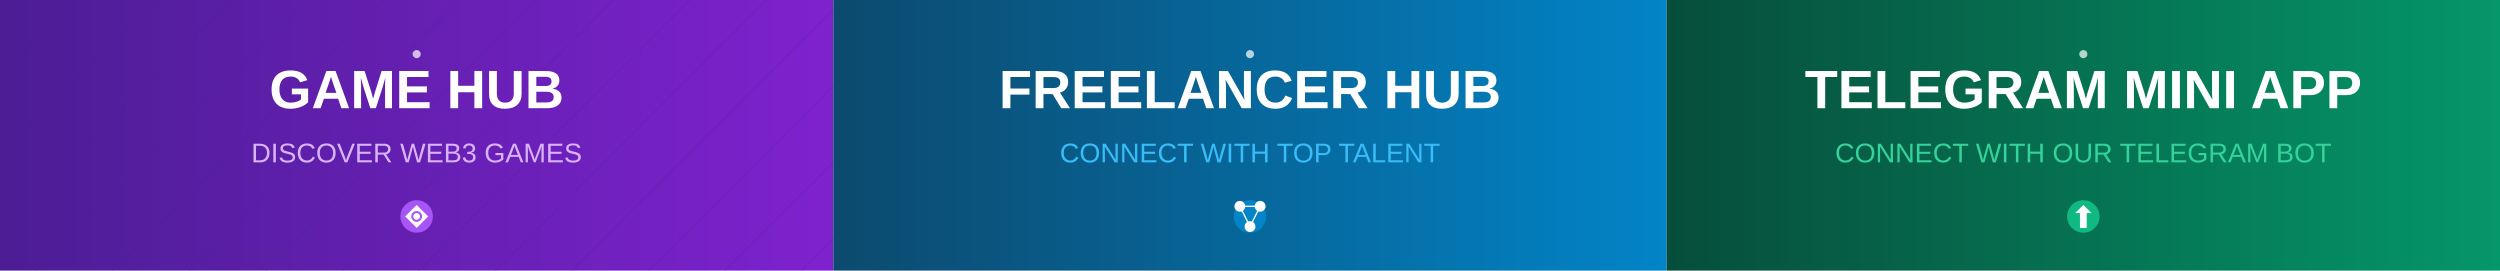
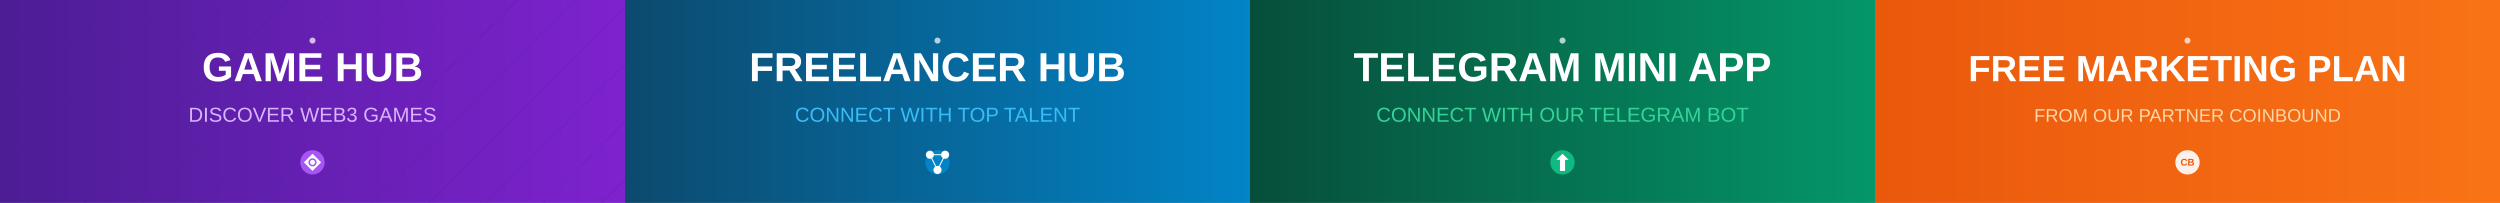
- <svg xmlns="http://www.w3.org/2000/svg" width="1848" height="200" viewBox="0 0 1848 200">
+ <svg xmlns="http://www.w3.org/2000/svg" width="2464" height="200" viewBox="0 0 2464 200">
  <defs>
    <linearGradient id="gameHubGradient" x1="0%" y1="0%" x2="100%" y2="0%">
      <stop offset="0%" stop-color="#4c1d95" />
      <stop offset="100%" stop-color="#7e22ce" />
    </linearGradient>
    <linearGradient id="freelancerGradient" x1="0%" y1="0%" x2="100%" y2="0%">
      <stop offset="0%" stop-color="#0c4a6e" />
      <stop offset="100%" stop-color="#0284c7" />
    </linearGradient>
    <linearGradient id="affiliateGradient" x1="0%" y1="0%" x2="100%" y2="0%">
      <stop offset="0%" stop-color="#064e3b" />
      <stop offset="100%" stop-color="#059669" />
+     </linearGradient>
+     <linearGradient id="coinboundGradient" x1="0%" y1="0%" x2="100%" y2="0%">
+       <stop offset="0%" stop-color="#ea580c" />
+       <stop offset="100%" stop-color="#f97316" />
    </linearGradient>
    <pattern id="diagonalLines" patternUnits="userSpaceOnUse" width="40" height="40" patternTransform="rotate(45)">
      <line x1="0" y1="0" x2="0" y2="40" stroke="#4c1d95" stroke-width="2" />
    </pattern>
  </defs>
  <a id="gamehub-link" href="/games">
    <rect x="0" y="0" width="616" height="200" fill="url(#gameHubGradient)" />
    <rect x="0" y="0" width="616" height="200" fill="url(#diagonalLines)" opacity="0.2" />
    <text x="308" y="80" font-family="Arial, sans-serif" font-size="40" font-weight="bold" fill="white" text-anchor="middle">
      GAME HUB
    </text>
    <text x="308" y="120" font-family="Arial, sans-serif" font-size="20" fill="#d8b4fe" text-anchor="middle">
      DISCOVER WEB3 GAMES
    </text>
    <g transform="translate(308, 160) scale(0.5)">
      <circle cx="0" cy="0" r="24" fill="#a855f7" />
      <polygon points="-12,-12 12,-12 12,12 -12,12" fill="white" transform="rotate(45)" />
      <circle cx="0" cy="0" r="8" fill="#a855f7" />
      <circle cx="0" cy="0" r="5" fill="white" />
    </g>
  </a>
  <a id="freelancer-link" href="/marketplace">
    <rect x="616" y="0" width="616" height="200" fill="url(#freelancerGradient)" />
    <text x="924" y="80" font-family="Arial, sans-serif" font-size="40" font-weight="bold" fill="white" text-anchor="middle">
      FREELANCER HUB
    </text>
    <text x="924" y="120" font-family="Arial, sans-serif" font-size="20" fill="#38bdf8" text-anchor="middle">
      CONNECT WITH TOP TALENT
    </text>
    <g transform="translate(924, 160) scale(0.5)">
      <circle cx="0" cy="0" r="24" fill="#0284c7" />
      <circle cx="-15" cy="-15" r="8" fill="white" />
      <circle cx="15" cy="-15" r="8" fill="white" />
      <circle cx="0" cy="15" r="8" fill="white" />
      <line x1="-15" y1="-15" x2="15" y2="-15" stroke="white" stroke-width="2" />
      <line x1="-15" y1="-15" x2="0" y2="15" stroke="white" stroke-width="2" />
      <line x1="15" y1="-15" x2="0" y2="15" stroke="white" stroke-width="2" />
    </g>
  </a>
  <a id="affiliate-link" href="/affiliate">
    <rect x="1232" y="0" width="616" height="200" fill="url(#affiliateGradient)" />
    <text x="1540" y="80" font-family="Arial, sans-serif" font-size="40" font-weight="bold" fill="white" text-anchor="middle">
      TELEGRAM MINI APP
    </text>
    <text x="1540" y="120" font-family="Arial, sans-serif" font-size="20" fill="#34d399" text-anchor="middle">
      CONNECT WITH OUR TELEGRAM BOT
    </text>
    <g transform="translate(1540, 160) scale(0.5)">
      <circle cx="0" cy="0" r="24" fill="#10b981" />
      <path d="M-12,-5 L0,-17 L12,-5 L5,-5 L5,17 L-5,17 L-5,-5 Z" fill="white" />
    </g>
  </a>
+   <a id="coinbound-link" href="https://coinbound.io/marketing-plan/?ref=Aquads" target="_blank">
+     <rect x="1848" y="0" width="616" height="200" fill="url(#coinboundGradient)" />
+     <text x="2156" y="80" font-family="Arial, sans-serif" font-size="36" font-weight="bold" fill="white" text-anchor="middle">
+       FREE MARKETING PLAN
+     </text>
+     <text x="2156" y="120" font-family="Arial, sans-serif" font-size="18" fill="#fed7aa" text-anchor="middle">
+       FROM OUR PARTNER COINBOUND
+     </text>
+     <g transform="translate(2156, 160) scale(0.4)">
+       <circle cx="0" cy="0" r="30" fill="#fff" opacity="0.9" />
+       <text x="0" y="8" font-family="Arial, sans-serif" font-size="24" font-weight="bold" fill="#ea580c" text-anchor="middle">
+         CB
+       </text>
+     </g>
+   </a>
  <style>
    a:hover rect {
      filter: brightness(1.2);
      transition: filter 0.3s ease;
    }
    
    #gamehub-link:hover text,
    #freelancer-link:hover text,
-     #affiliate-link:hover text {
+     #affiliate-link:hover text,
+     #coinbound-link:hover text {
      filter: drop-shadow(0 0 3px white);
    }
    
    /* Animated elements */
    .particle {
      animation: float 3s infinite ease-in-out;
    }
    @keyframes float {
      0%, 100% { transform: translateY(0); }
      50% { transform: translateY(-5px); }
    }
  </style>
  <circle class="particle" cx="308" cy="40" r="3" fill="white" opacity="0.7">
    <animate attributeName="opacity" values="0.3;0.7;0.3" dur="3s" repeatCount="indefinite" />
  </circle>
  <circle class="particle" cx="924" cy="40" r="3" fill="white" opacity="0.7">
    <animate attributeName="opacity" values="0.3;0.7;0.3" dur="2.7s" repeatCount="indefinite" />
  </circle>
  <circle class="particle" cx="1540" cy="40" r="3" fill="white" opacity="0.7">
    <animate attributeName="opacity" values="0.3;0.7;0.3" dur="3.3s" repeatCount="indefinite" />
  </circle>
+   <circle class="particle" cx="2156" cy="40" r="3" fill="white" opacity="0.7">
+     <animate attributeName="opacity" values="0.3;0.7;0.3" dur="2.9s" repeatCount="indefinite" />
+   </circle>
</svg>
